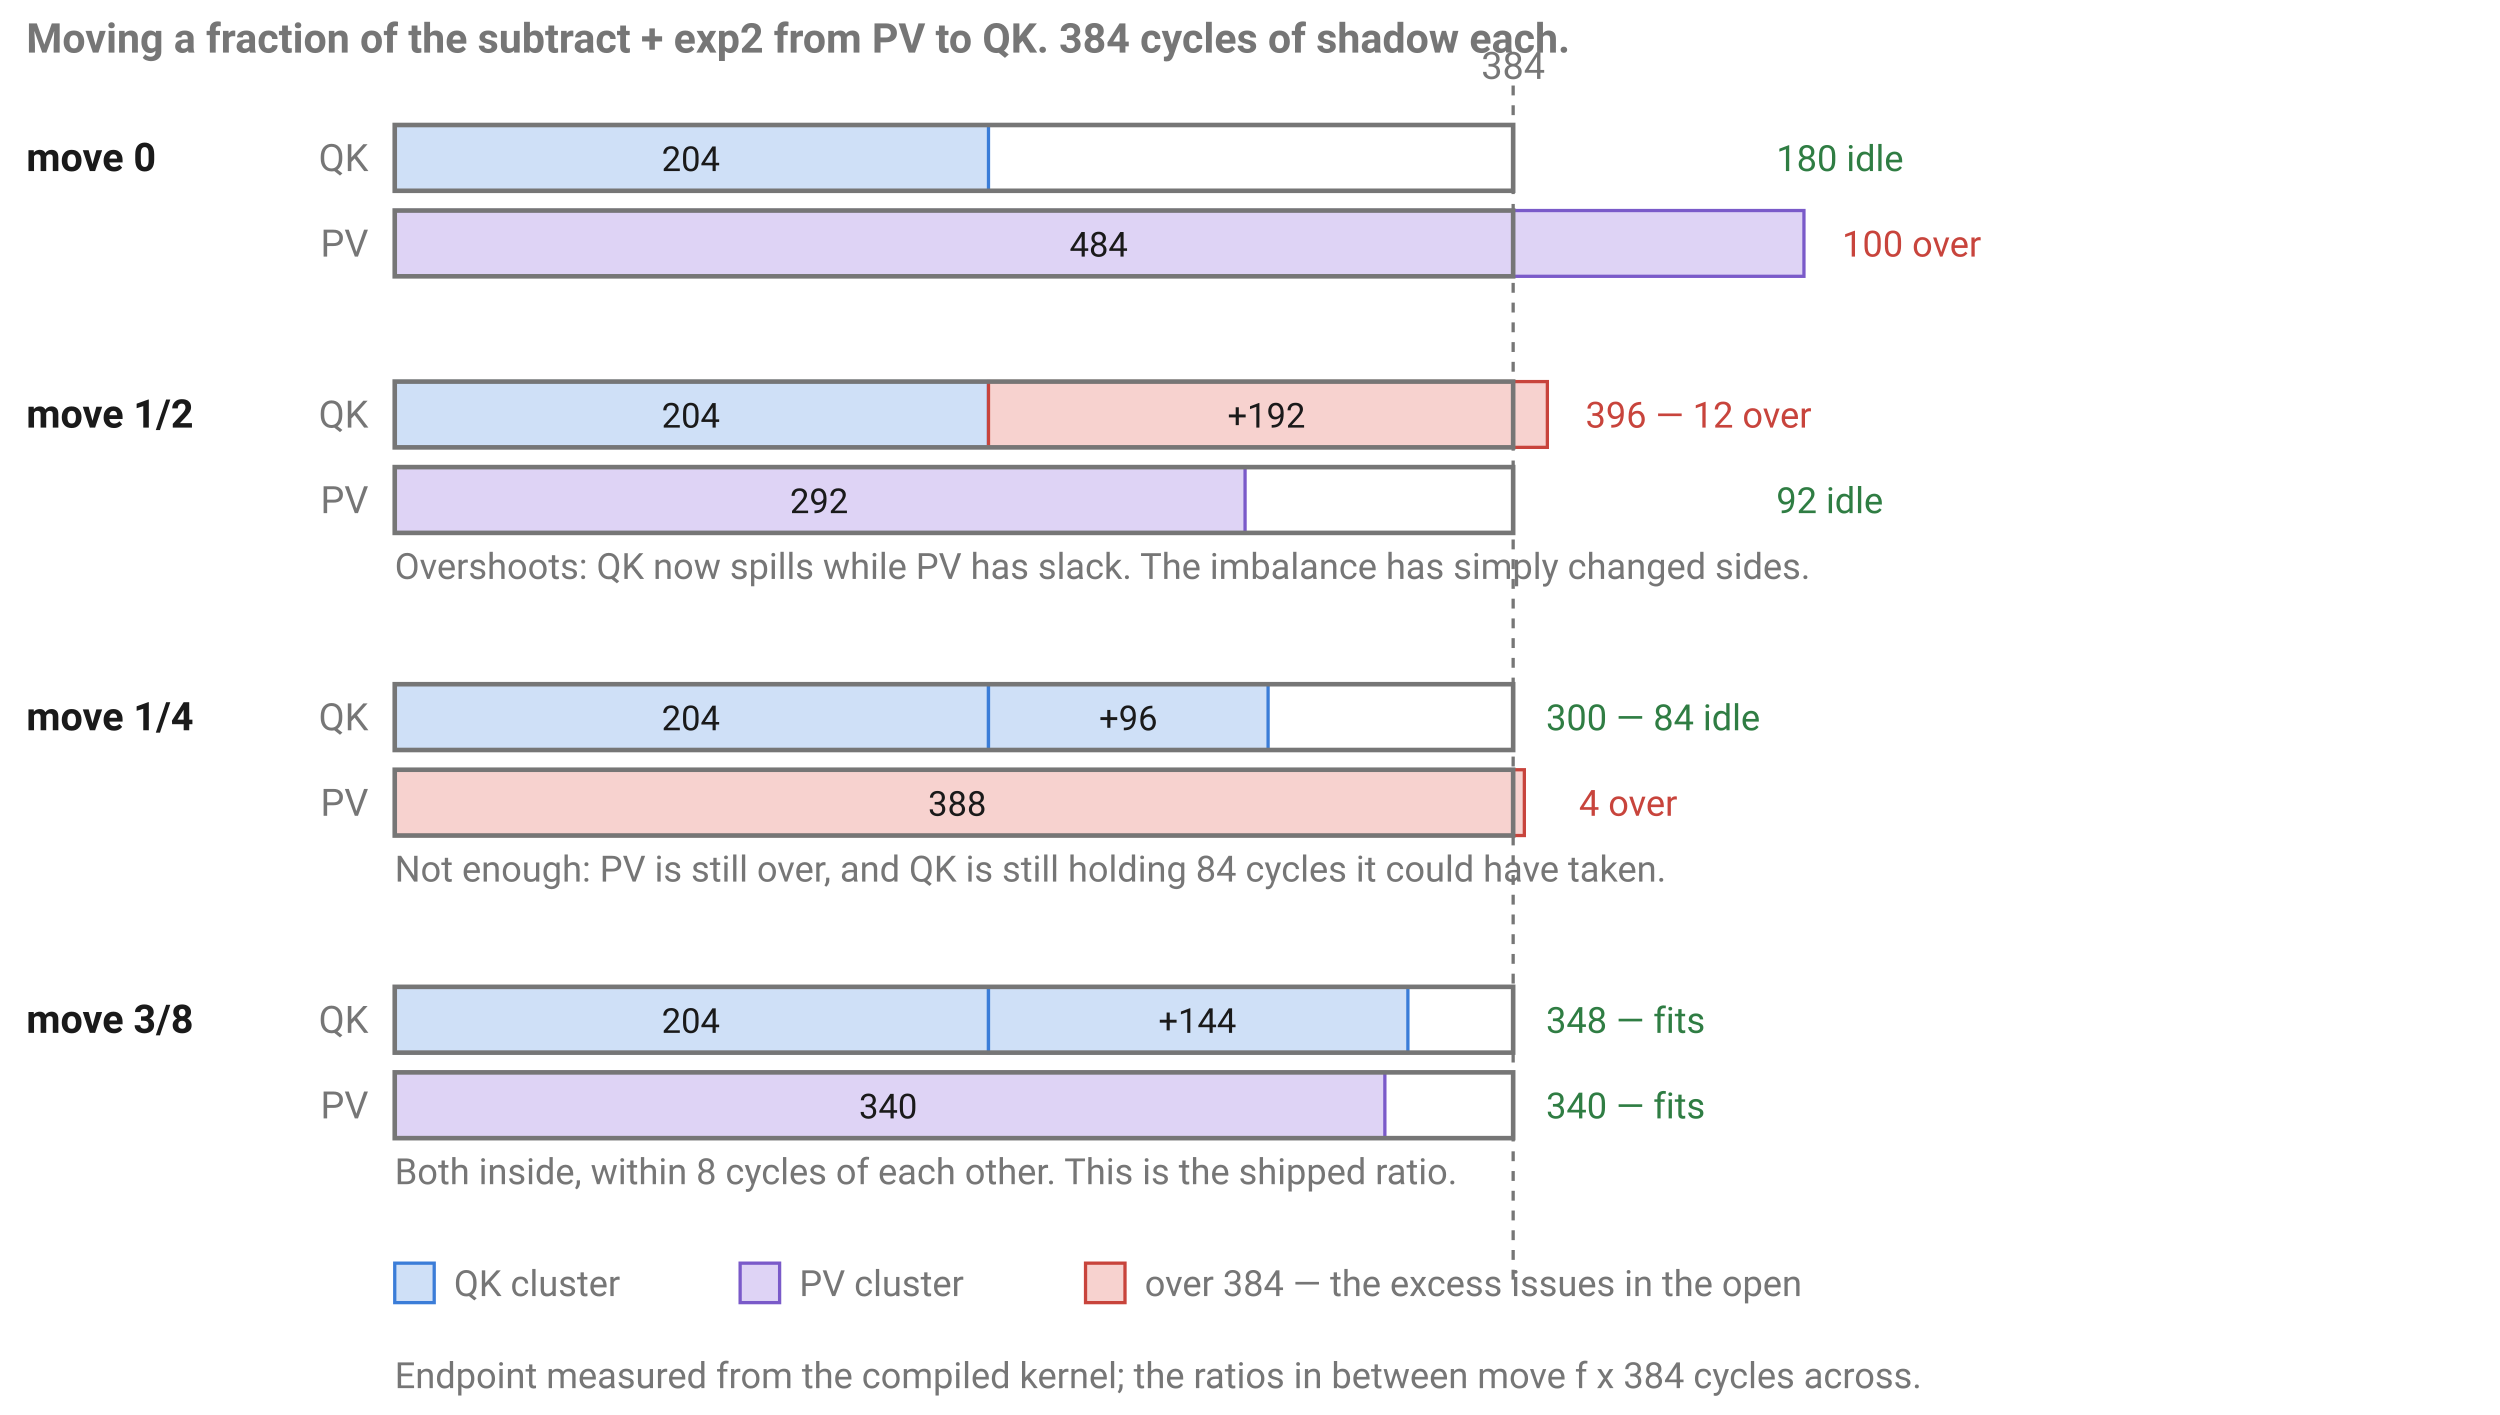
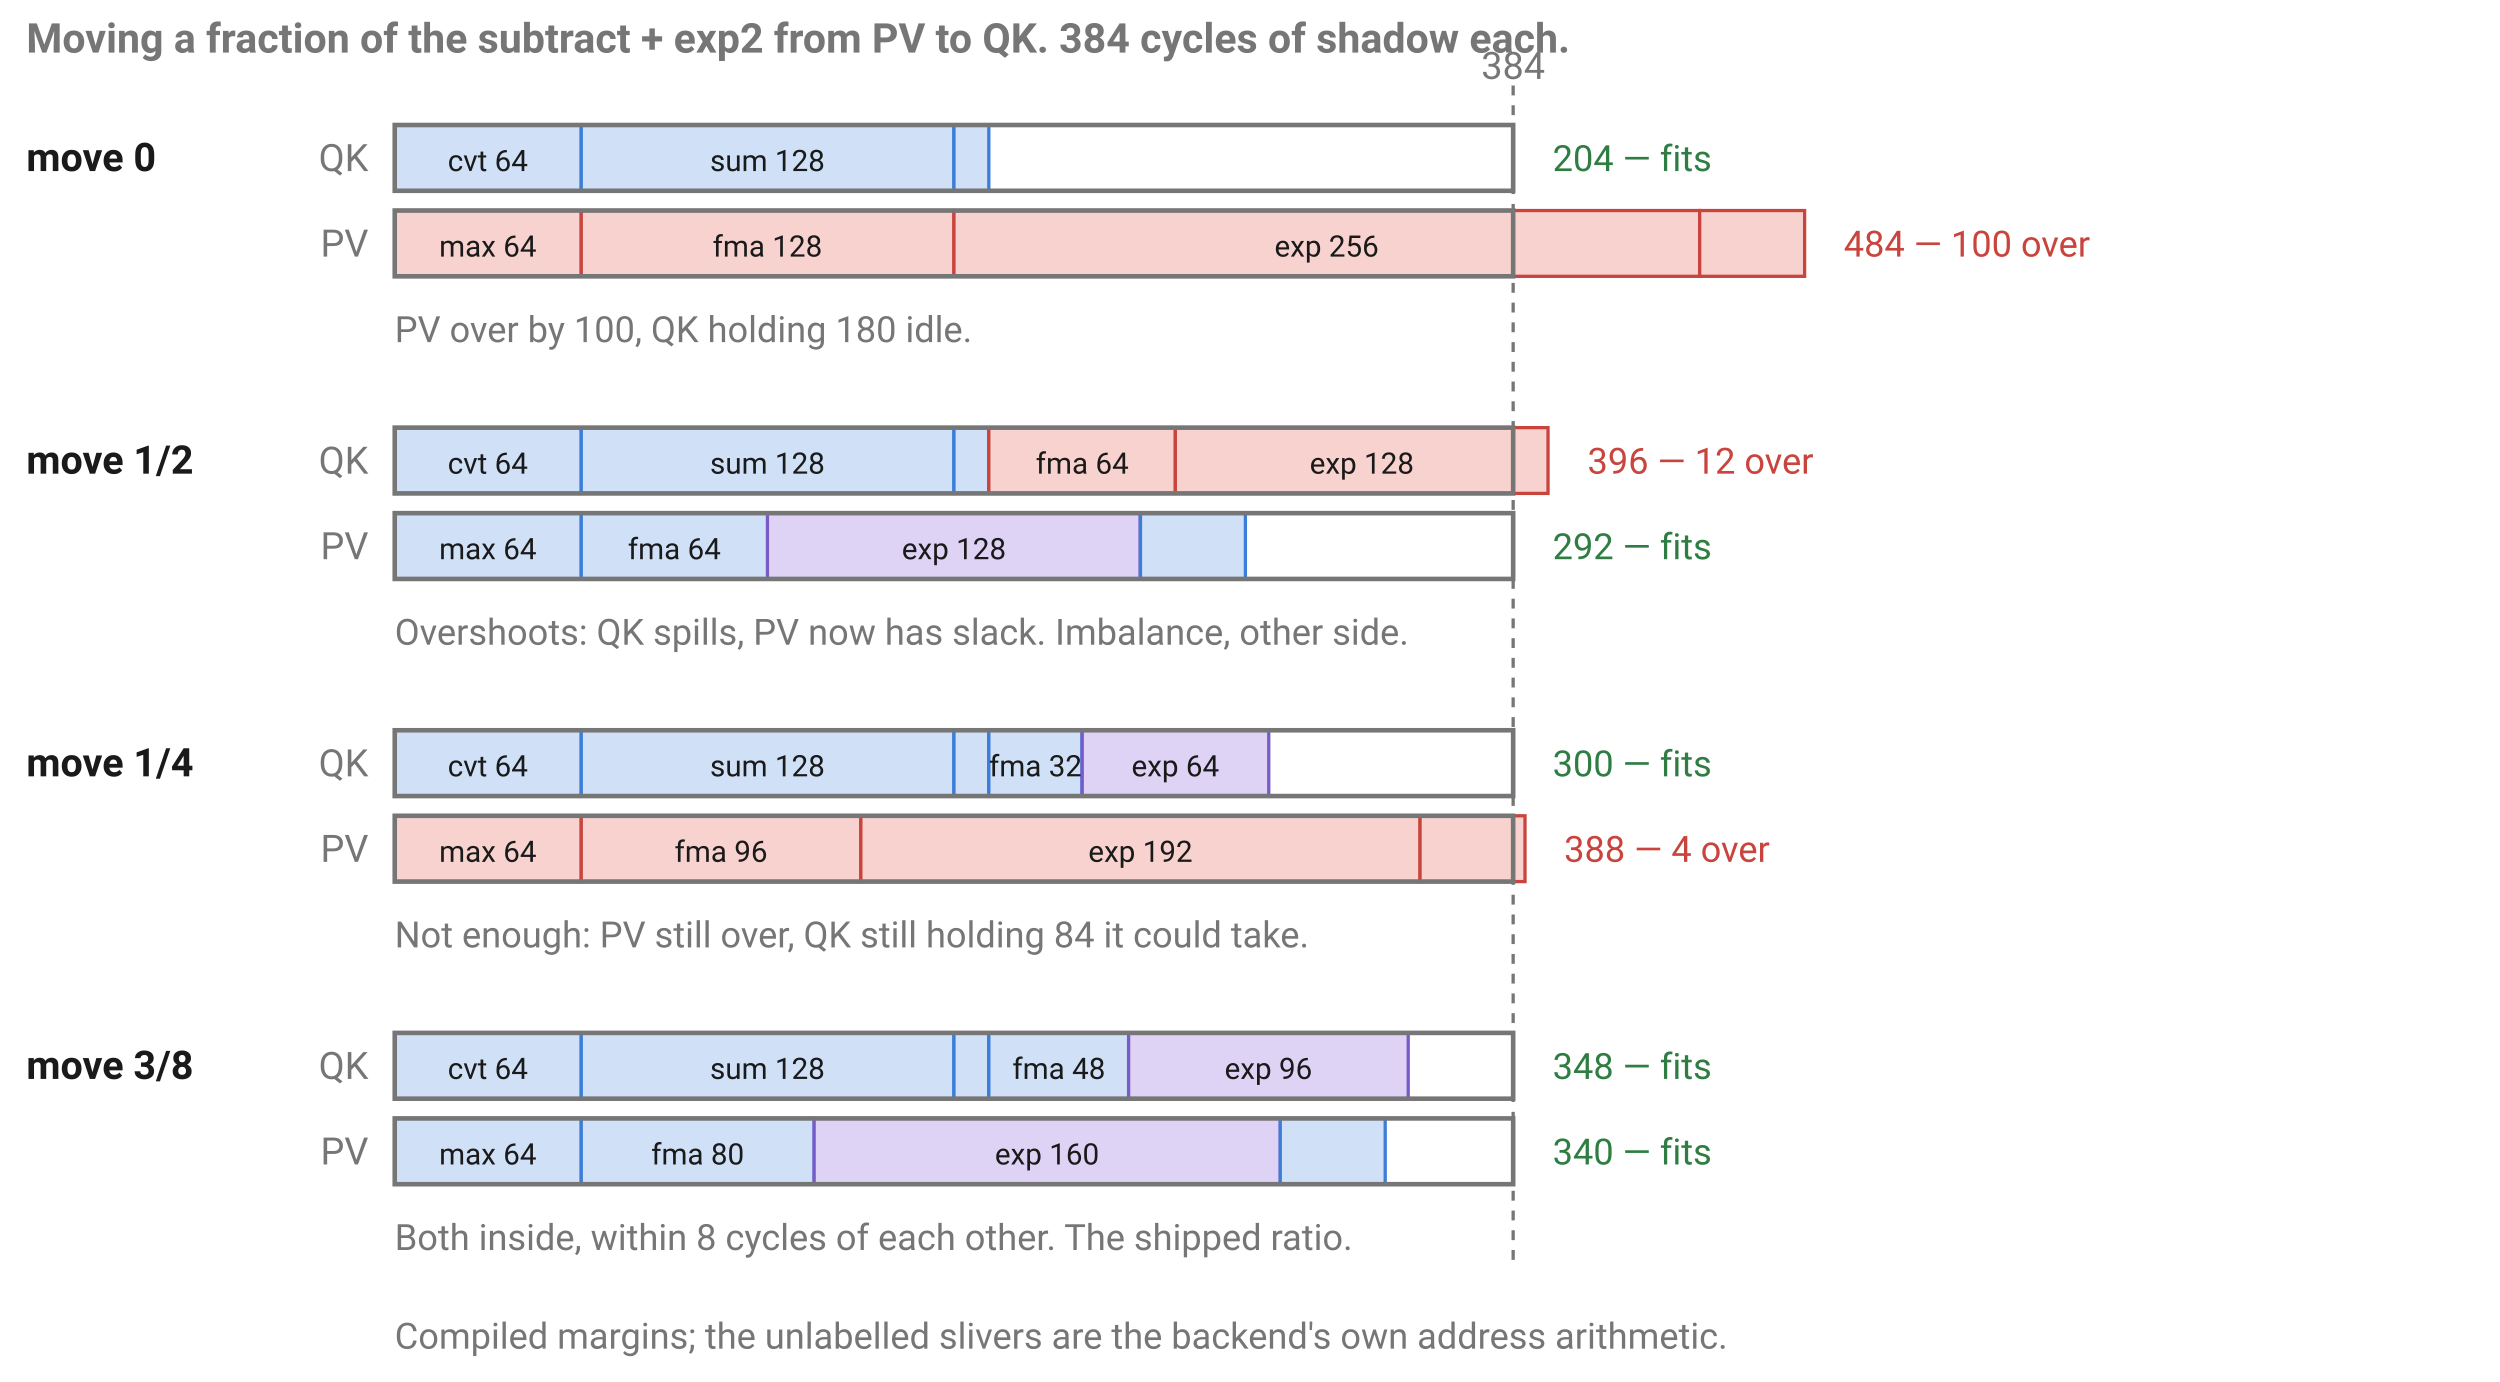
- <svg xmlns="http://www.w3.org/2000/svg" viewBox="0 0 760 430" width="760" height="430" font-family="system-ui, -apple-system, Segoe UI, Roboto, sans-serif">
+ <svg xmlns="http://www.w3.org/2000/svg" viewBox="0 0 760 420" width="760" height="420" font-family="system-ui, -apple-system, Segoe UI, Roboto, sans-serif">
  <style>
-     .h    { font-size: 12.5px; font-weight: 600; fill: #767676; }
-     .p    { font-size: 12px; font-weight: 600; fill: #1a1a1a; }
-     .lbl  { font-size: 11.5px; fill: #767676; }
-     .seg  { font-size: 10.5px; fill: #1a1a1a; }
+     .h { font-size: 12.5px; font-weight: 600; fill: #767676; }
+     .p { font-size: 12px; font-weight: 600; fill: #1a1a1a; }
+     .lbl { font-size: 11.5px; fill: #767676; }
+     .seg { font-size: 9px; fill: #1a1a1a; }
    .note { font-size: 11px; fill: #767676; }
    .over { font-size: 11px; fill: #c8443c; }
-     .ok   { font-size: 11px; fill: #2f7d43; }
-     .win  { fill: none; stroke: #767676; stroke-width: 1.4; }
+     .ok { font-size: 11px; fill: #2f7d43; }
+     .win { fill: none; stroke: #767676; stroke-width: 1.4; }
  </style>
  <text class="h" x="8" y="16">Moving a fraction of the subtract + exp2 from PV to QK. 384 cycles of shadow each.</text>
-   <line x1="460" y1="26" x2="460" y2="392" stroke="#767676" stroke-width="1" stroke-dasharray="3 3" />
+   <line x1="460" y1="26" x2="460" y2="384" stroke="#767676" stroke-width="1" stroke-dasharray="3 3" />
  <text class="lbl" x="460" y="24" text-anchor="middle">384</text>
  <text class="p" x="8" y="52">move 0</text>
  <text class="lbl" x="112" y="52" text-anchor="end">QK</text>
-   <rect x="120" y="38" width="180.5" height="20" fill="#cfe0f7" stroke="#3b7dd8" />
-   <text class="seg" x="210" y="52" text-anchor="middle">204</text>
+   <rect x="120.0" y="38" width="56.7" height="20" fill="#cfe0f7" stroke="#3b7dd8" />
+   <text class="seg" x="148.3" y="52" text-anchor="middle">cvt 64</text>
+   <rect x="176.7" y="38" width="113.3" height="20" fill="#cfe0f7" stroke="#3b7dd8" />
+   <text class="seg" x="233.3" y="52" text-anchor="middle">sum 128</text>
+   <rect x="290.0" y="38" width="10.6" height="20" fill="#cfe0f7" stroke="#3b7dd8" />
+   <text class="seg" x="295.3" y="52" text-anchor="middle" />
  <rect class="win" x="120" y="38" width="340" height="20" />
-   <text class="ok" x="540" y="52">180 idle</text>
+   <text class="ok" x="472.0" y="52">204 — fits</text>
  <text class="lbl" x="112" y="78" text-anchor="end">PV</text>
-   <rect x="120" y="64" width="428.4" height="20" fill="#ded3f5" stroke="#7a5ac9" />
-   <text class="seg" x="334" y="78" text-anchor="middle">484</text>
+   <rect x="120.0" y="64" width="56.7" height="20" fill="#f7d2cf" stroke="#c8443c" />
+   <text class="seg" x="148.3" y="78" text-anchor="middle">max 64</text>
+   <rect x="176.7" y="64" width="113.3" height="20" fill="#f7d2cf" stroke="#c8443c" />
+   <text class="seg" x="233.3" y="78" text-anchor="middle">fma 128</text>
+   <rect x="290.0" y="64" width="226.7" height="20" fill="#f7d2cf" stroke="#c8443c" />
+   <text class="seg" x="403.3" y="78" text-anchor="middle">exp 256</text>
+   <rect x="516.7" y="64" width="31.9" height="20" fill="#f7d2cf" stroke="#c8443c" />
+   <text class="seg" x="532.6" y="78" text-anchor="middle" />
  <rect class="win" x="120" y="64" width="340" height="20" />
-   <text class="over" x="560" y="78">100 over</text>
-   <text class="p" x="8" y="130">move 1/2</text>
-   <text class="lbl" x="112" y="130" text-anchor="end">QK</text>
-   <rect x="120" y="116" width="180.5" height="20" fill="#cfe0f7" stroke="#3b7dd8" />
-   <text class="seg" x="210" y="130" text-anchor="middle">204</text>
-   <rect x="300.5" y="116" width="169.9" height="20" fill="#f7d2cf" stroke="#c8443c" />
-   <text class="seg" x="385" y="130" text-anchor="middle">+192</text>
-   <rect class="win" x="120" y="116" width="340" height="20" />
-   <text class="over" x="482" y="130">396 — 12 over</text>
-   <text class="lbl" x="112" y="156" text-anchor="end">PV</text>
-   <rect x="120" y="142" width="258.5" height="20" fill="#ded3f5" stroke="#7a5ac9" />
-   <text class="seg" x="249" y="156" text-anchor="middle">292</text>
-   <rect class="win" x="120" y="142" width="340" height="20" />
-   <text class="ok" x="540" y="156">92 idle</text>
-   <text class="note" x="120" y="176">Overshoots: QK now spills while PV has slack. The imbalance has simply changed sides.</text>
-   <text class="p" x="8" y="222">move 1/4</text>
-   <text class="lbl" x="112" y="222" text-anchor="end">QK</text>
-   <rect x="120" y="208" width="180.5" height="20" fill="#cfe0f7" stroke="#3b7dd8" />
-   <text class="seg" x="210" y="222" text-anchor="middle">204</text>
-   <rect x="300.5" y="208" width="85.0" height="20" fill="#cfe0f7" stroke="#3b7dd8" />
-   <text class="seg" x="343" y="222" text-anchor="middle">+96</text>
-   <rect class="win" x="120" y="208" width="340" height="20" />
-   <text class="ok" x="470" y="222">300 — 84 idle</text>
-   <text class="lbl" x="112" y="248" text-anchor="end">PV</text>
-   <rect x="120" y="234" width="343.4" height="20" fill="#f7d2cf" stroke="#c8443c" />
-   <text class="seg" x="291" y="248" text-anchor="middle">388</text>
-   <rect class="win" x="120" y="234" width="340" height="20" />
-   <text class="over" x="480" y="248">4 over</text>
-   <text class="note" x="120" y="268">Not enough: PV is still over, and QK is still holding 84 cycles it could have taken.</text>
-   <text class="p" x="8" y="314">move 3/8</text>
-   <text class="lbl" x="112" y="314" text-anchor="end">QK</text>
-   <rect x="120" y="300" width="180.5" height="20" fill="#cfe0f7" stroke="#3b7dd8" />
-   <text class="seg" x="210" y="314" text-anchor="middle">204</text>
-   <rect x="300.5" y="300" width="127.5" height="20" fill="#cfe0f7" stroke="#3b7dd8" />
-   <text class="seg" x="364" y="314" text-anchor="middle">+144</text>
-   <rect class="win" x="120" y="300" width="340" height="20" />
-   <text class="ok" x="470" y="314">348 — fits</text>
-   <text class="lbl" x="112" y="340" text-anchor="end">PV</text>
-   <rect x="120" y="326" width="301.0" height="20" fill="#ded3f5" stroke="#7a5ac9" />
-   <text class="seg" x="270" y="340" text-anchor="middle">340</text>
-   <rect class="win" x="120" y="326" width="340" height="20" />
-   <text class="ok" x="470" y="340">340 — fits</text>
-   <text class="note" x="120" y="360">Both inside, within 8 cycles of each other. This is the shipped ratio.</text>
-   <g transform="translate(120,384)">
-     <rect x="0" y="0" width="12" height="12" fill="#cfe0f7" stroke="#3b7dd8" />
-     <text class="note" x="18" y="10">QK cluster</text>
-     <rect x="105" y="0" width="12" height="12" fill="#ded3f5" stroke="#7a5ac9" />
-     <text class="note" x="123" y="10">PV cluster</text>
-     <rect x="210" y="0" width="12" height="12" fill="#f7d2cf" stroke="#c8443c" />
-     <text class="note" x="228" y="10">over 384 — the excess issues in the open</text>
-   </g>
-   <text class="note" x="120" y="422">Endpoint measured from the compiled kernel; the ratios in between move f x 384 cycles across.</text>
+   <text class="over" x="560.5" y="78">484 — 100 over</text>
+   <text class="note" x="120" y="104">PV over by 100, QK holding 180 idle.</text>
+   <text class="p" x="8" y="144">move 1/2</text>
+   <text class="lbl" x="112" y="144" text-anchor="end">QK</text>
+   <rect x="120.0" y="130" width="56.7" height="20" fill="#cfe0f7" stroke="#3b7dd8" />
+   <text class="seg" x="148.3" y="144" text-anchor="middle">cvt 64</text>
+   <rect x="176.7" y="130" width="113.3" height="20" fill="#cfe0f7" stroke="#3b7dd8" />
+   <text class="seg" x="233.3" y="144" text-anchor="middle">sum 128</text>
+   <rect x="290.0" y="130" width="10.6" height="20" fill="#cfe0f7" stroke="#3b7dd8" />
+   <text class="seg" x="295.3" y="144" text-anchor="middle" />
+   <rect x="300.6" y="130" width="56.7" height="20" fill="#f7d2cf" stroke="#c8443c" />
+   <text class="seg" x="329.0" y="144" text-anchor="middle">fma 64</text>
+   <rect x="357.3" y="130" width="113.3" height="20" fill="#f7d2cf" stroke="#c8443c" />
+   <text class="seg" x="414.0" y="144" text-anchor="middle">exp 128</text>
+   <rect class="win" x="120" y="130" width="340" height="20" />
+   <text class="over" x="482.6" y="144">396 — 12 over</text>
+   <text class="lbl" x="112" y="170" text-anchor="end">PV</text>
+   <rect x="120.0" y="156" width="56.7" height="20" fill="#cfe0f7" stroke="#3b7dd8" />
+   <text class="seg" x="148.3" y="170" text-anchor="middle">max 64</text>
+   <rect x="176.7" y="156" width="56.7" height="20" fill="#cfe0f7" stroke="#3b7dd8" />
+   <text class="seg" x="205.0" y="170" text-anchor="middle">fma 64</text>
+   <rect x="233.3" y="156" width="113.3" height="20" fill="#ded3f5" stroke="#7a5ac9" />
+   <text class="seg" x="290.0" y="170" text-anchor="middle">exp 128</text>
+   <rect x="346.7" y="156" width="31.9" height="20" fill="#cfe0f7" stroke="#3b7dd8" />
+   <text class="seg" x="362.6" y="170" text-anchor="middle" />
+   <rect class="win" x="120" y="156" width="340" height="20" />
+   <text class="ok" x="472.0" y="170">292 — fits</text>
+   <text class="note" x="120" y="196">Overshoots: QK spills, PV now has slack. Imbalance, other side.</text>
+   <text class="p" x="8" y="236">move 1/4</text>
+   <text class="lbl" x="112" y="236" text-anchor="end">QK</text>
+   <rect x="120.0" y="222" width="56.7" height="20" fill="#cfe0f7" stroke="#3b7dd8" />
+   <text class="seg" x="148.3" y="236" text-anchor="middle">cvt 64</text>
+   <rect x="176.7" y="222" width="113.3" height="20" fill="#cfe0f7" stroke="#3b7dd8" />
+   <text class="seg" x="233.3" y="236" text-anchor="middle">sum 128</text>
+   <rect x="290.0" y="222" width="10.6" height="20" fill="#cfe0f7" stroke="#3b7dd8" />
+   <text class="seg" x="295.3" y="236" text-anchor="middle" />
+   <rect x="300.6" y="222" width="28.3" height="20" fill="#cfe0f7" stroke="#3b7dd8" />
+   <text class="seg" x="314.8" y="236" text-anchor="middle">fma 32</text>
+   <rect x="329.0" y="222" width="56.7" height="20" fill="#ded3f5" stroke="#7a5ac9" />
+   <text class="seg" x="357.3" y="236" text-anchor="middle">exp 64</text>
+   <rect class="win" x="120" y="222" width="340" height="20" />
+   <text class="ok" x="472.0" y="236">300 — fits</text>
+   <text class="lbl" x="112" y="262" text-anchor="end">PV</text>
+   <rect x="120.0" y="248" width="56.7" height="20" fill="#f7d2cf" stroke="#c8443c" />
+   <text class="seg" x="148.3" y="262" text-anchor="middle">max 64</text>
+   <rect x="176.7" y="248" width="85.0" height="20" fill="#f7d2cf" stroke="#c8443c" />
+   <text class="seg" x="219.2" y="262" text-anchor="middle">fma 96</text>
+   <rect x="261.7" y="248" width="170.0" height="20" fill="#f7d2cf" stroke="#c8443c" />
+   <text class="seg" x="346.7" y="262" text-anchor="middle">exp 192</text>
+   <rect x="431.7" y="248" width="31.9" height="20" fill="#f7d2cf" stroke="#c8443c" />
+   <text class="seg" x="447.6" y="262" text-anchor="middle" />
+   <rect class="win" x="120" y="248" width="340" height="20" />
+   <text class="over" x="475.5" y="262">388 — 4 over</text>
+   <text class="note" x="120" y="288">Not enough: PV still over, QK still holding 84 it could take.</text>
+   <text class="p" x="8" y="328">move 3/8</text>
+   <text class="lbl" x="112" y="328" text-anchor="end">QK</text>
+   <rect x="120.0" y="314" width="56.7" height="20" fill="#cfe0f7" stroke="#3b7dd8" />
+   <text class="seg" x="148.3" y="328" text-anchor="middle">cvt 64</text>
+   <rect x="176.7" y="314" width="113.3" height="20" fill="#cfe0f7" stroke="#3b7dd8" />
+   <text class="seg" x="233.3" y="328" text-anchor="middle">sum 128</text>
+   <rect x="290.0" y="314" width="10.6" height="20" fill="#cfe0f7" stroke="#3b7dd8" />
+   <text class="seg" x="295.3" y="328" text-anchor="middle" />
+   <rect x="300.6" y="314" width="42.5" height="20" fill="#cfe0f7" stroke="#3b7dd8" />
+   <text class="seg" x="321.9" y="328" text-anchor="middle">fma 48</text>
+   <rect x="343.1" y="314" width="85.0" height="20" fill="#ded3f5" stroke="#7a5ac9" />
+   <text class="seg" x="385.6" y="328" text-anchor="middle">exp 96</text>
+   <rect class="win" x="120" y="314" width="340" height="20" />
+   <text class="ok" x="472.0" y="328">348 — fits</text>
+   <text class="lbl" x="112" y="354" text-anchor="end">PV</text>
+   <rect x="120.0" y="340" width="56.7" height="20" fill="#cfe0f7" stroke="#3b7dd8" />
+   <text class="seg" x="148.3" y="354" text-anchor="middle">max 64</text>
+   <rect x="176.7" y="340" width="70.8" height="20" fill="#cfe0f7" stroke="#3b7dd8" />
+   <text class="seg" x="212.1" y="354" text-anchor="middle">fma 80</text>
+   <rect x="247.5" y="340" width="141.7" height="20" fill="#ded3f5" stroke="#7a5ac9" />
+   <text class="seg" x="318.3" y="354" text-anchor="middle">exp 160</text>
+   <rect x="389.2" y="340" width="31.9" height="20" fill="#cfe0f7" stroke="#3b7dd8" />
+   <text class="seg" x="405.1" y="354" text-anchor="middle" />
+   <rect class="win" x="120" y="340" width="340" height="20" />
+   <text class="ok" x="472.0" y="354">340 — fits</text>
+   <text class="note" x="120" y="380">Both inside, within 8 cycles of each other. The shipped ratio.</text>
+   <text class="note" x="120" y="410">Compiled margins; the unlabelled slivers are the backend's own address arithmetic.</text>
</svg>
